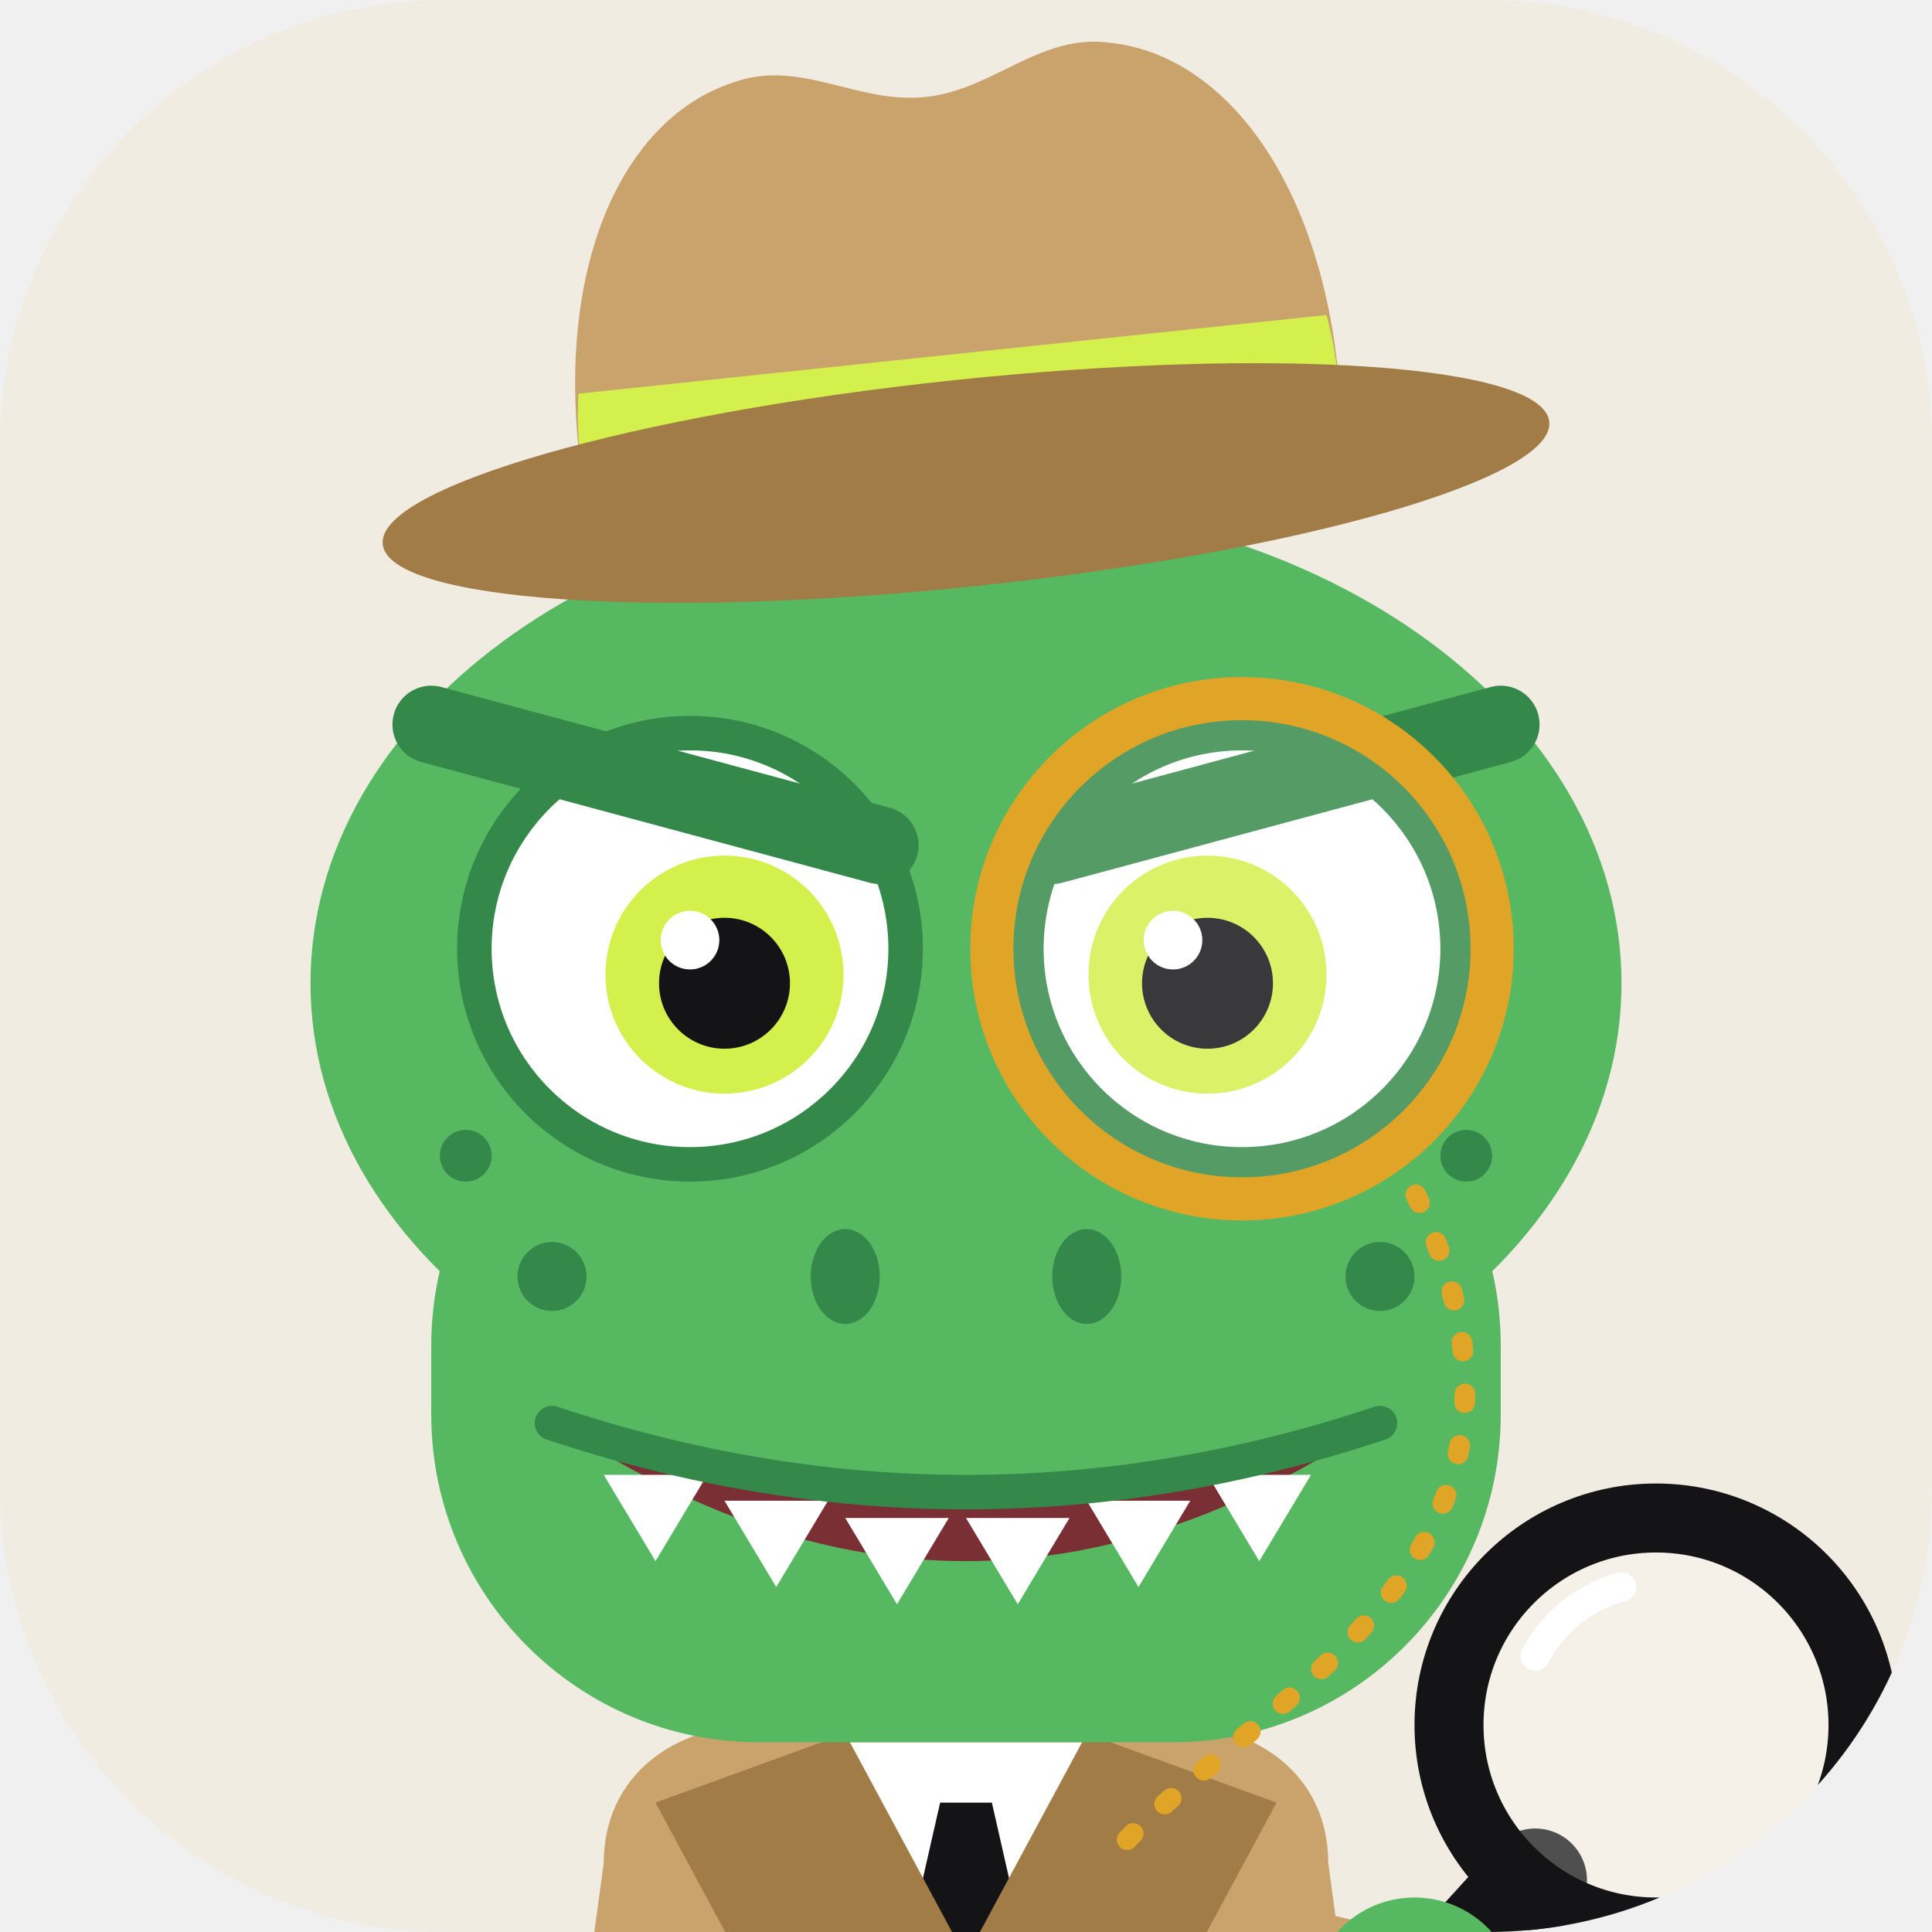
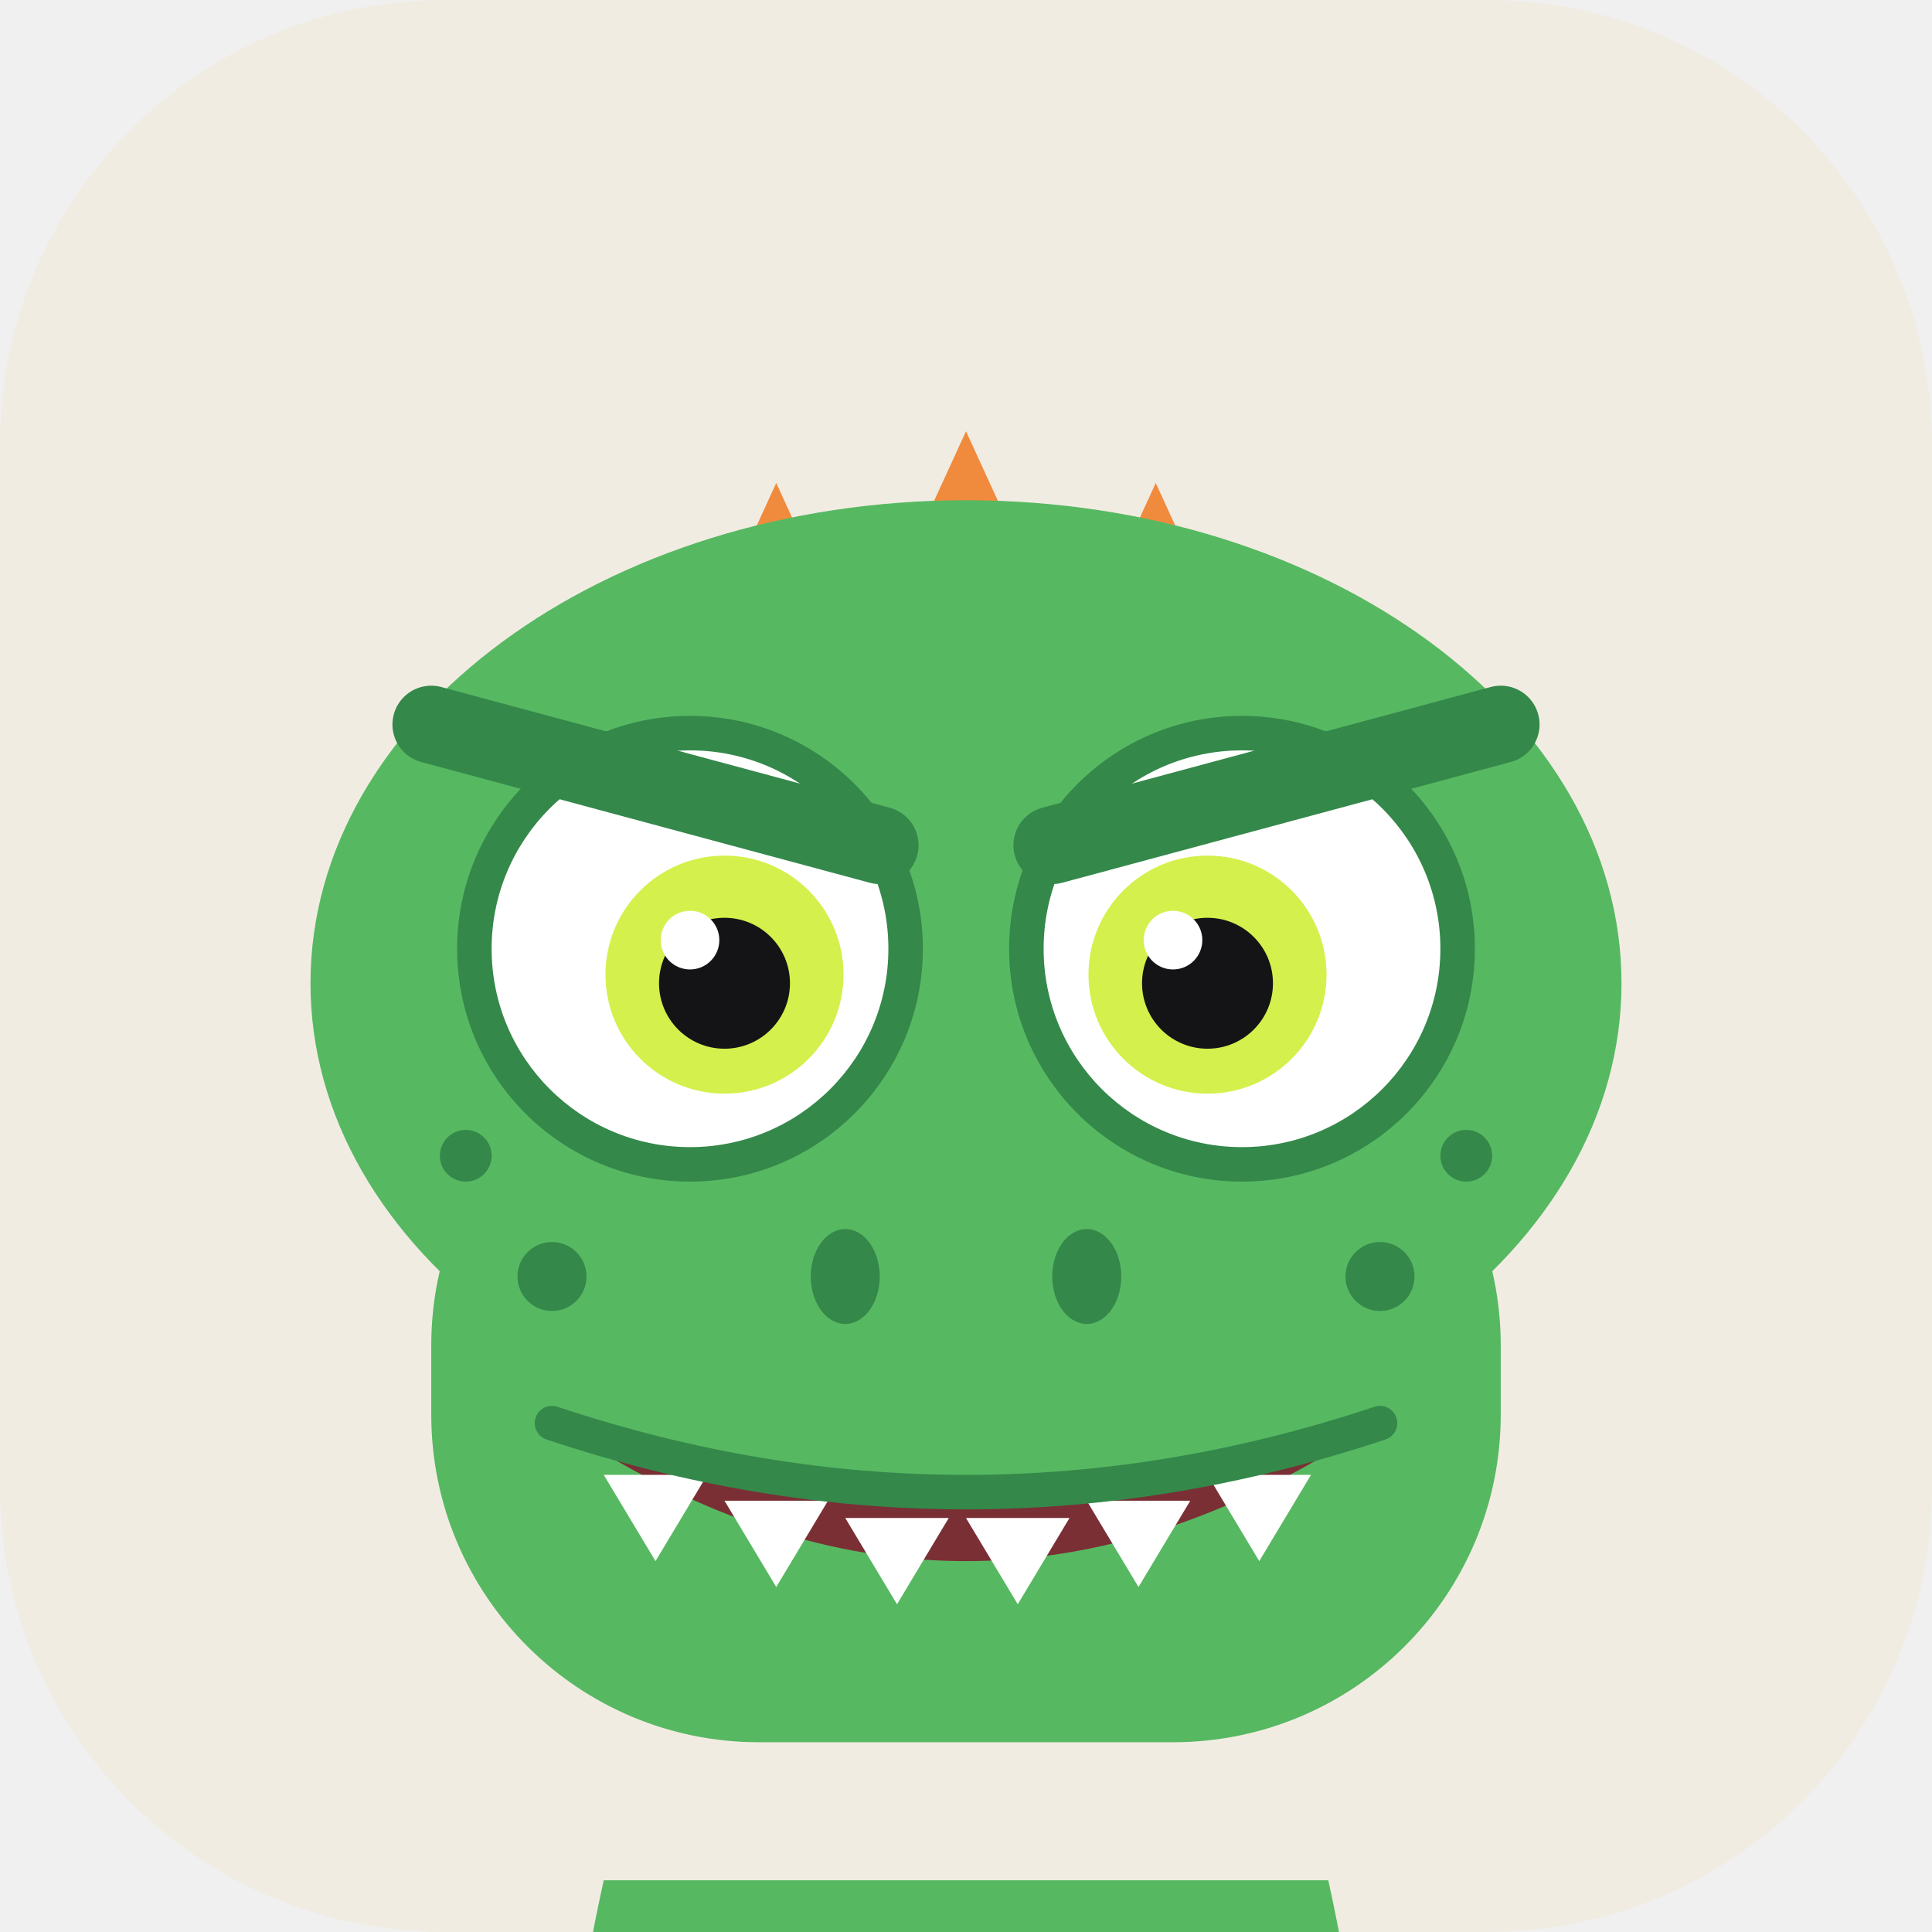
<svg xmlns="http://www.w3.org/2000/svg" width="240" height="240" viewBox="8 -14 224 224" role="img" aria-label="Tobs, calm">
  <clipPath id="ch35">
    <rect x="8" y="-14" width="224" height="224" rx="51.52" />
  </clipPath>
  <g clip-path="url(#ch35)">
    <rect x="8" y="-14" width="224" height="224" fill="#f1ece2" />
    <path d="M96 286c-42 10-70-8-74-40" fill="none" stroke="#57b862" stroke-width="28" stroke-linecap="round" stroke-linejoin="round" />
    <path d="M13 250l9-17 9 17z" transform="rotate(-70 22 250)" fill="#f08a3c" />
    <path d="M27 276l9-17 9 17z" transform="rotate(-40 36 276)" fill="#f08a3c" />
    <path d="M53 290l9-17 9 17z" transform="rotate(-15 62 290)" fill="#f08a3c" />
    <ellipse cx="96" cy="309" rx="24" ry="11" fill="#34884a" />
    <path d="M79 314l4 7 4-7z" fill="#ffffff" />
    <path d="M92 314l4 7 4-7z" fill="#ffffff" />
    <path d="M105 314l4 7 4-7z" fill="#ffffff" />
    <ellipse cx="144" cy="309" rx="24" ry="11" fill="#34884a" />
    <path d="M127 314l4 7 4-7z" fill="#ffffff" />
    <path d="M140 314l4 7 4-7z" fill="#ffffff" />
    <path d="M153 314l4 7 4-7z" fill="#ffffff" />
-     <path d="M78 202c0-10 8-16 18-16h48c10 0 18 6 18 16L174 290c1 6-3 10-9 10H75c-6 0-10-4-9-10z" fill="#c9a36b" />
-     <path d="M120 220V300" stroke="#a17c47" stroke-width="2.2" stroke-linecap="round" />
-     <rect x="69" y="249.84" width="102" height="12" rx="3" fill="#a17c47" />
-     <rect x="112" y="247.34" width="16" height="17" rx="3.5" fill="#c9a36b" stroke="#e0a526" stroke-width="3.6" />
-     <path d="M106 188l14 26 14-26z" fill="#ffffff" />
-     <path d="M117 195h6l2.5 11-5.5 7-5.5-7z" fill="#141416" />
-     <path d="M106 187l-22 8 14 26 22-8z" fill="#a17c47" />
-     <path d="M134 187l22 8-14 26-22-8z" fill="#a17c47" />
-     <path d="M84 216q-14 4-20 16" fill="none" stroke="#c9a36b" stroke-width="13" stroke-linecap="round" stroke-linejoin="round" />
+     <path d="M78 204c-8 36-6 70 6 98h72c12-28 14-62 6-98z" fill="#57b862" />
+     <ellipse cx="120" cy="258" rx="31" ry="40" fill="#e9f6c6" />
+     <path d="M84 216q-14 4-20 16" fill="none" stroke="#57b862" stroke-width="13" stroke-linecap="round" stroke-linejoin="round" />
    <path d="M60 228l-7 5m9 3l-5 7" fill="none" stroke="#34884a" stroke-width="3.4" stroke-linecap="round" stroke-linejoin="round" />
-     <path d="M156 214q10 0 16 6" fill="none" stroke="#c9a36b" stroke-width="13" stroke-linecap="round" stroke-linejoin="round" />
+     <path d="M156 216q14 4 20 16" fill="none" stroke="#57b862" stroke-width="13" stroke-linecap="round" stroke-linejoin="round" />
+     <path d="M180 228l7 5m-9 3l5 7" fill="none" stroke="#34884a" stroke-width="3.4" stroke-linecap="round" stroke-linejoin="round" />
+     <path d="M87 66l11-24 11 24z" fill="#f08a3c" />
+     <path d="M109 60l11-24 11 24z" fill="#f08a3c" />
+     <path d="M131 66l11-24 11 24z" fill="#f08a3c" />
    <ellipse cx="120" cy="100" rx="76" ry="56" fill="#57b862" />
    <rect x="58" y="104" width="124" height="84" rx="38" fill="#57b862" />
    <circle cx="72" cy="134" r="4" fill="#34884a" />
    <circle cx="62" cy="120" r="3" fill="#34884a" />
    <circle cx="168" cy="134" r="4" fill="#34884a" />
    <circle cx="178" cy="120" r="3" fill="#34884a" />
    <circle cx="88" cy="96" r="27" fill="#34884a" />
    <circle cx="88" cy="96" r="23" fill="#ffffff" />
    <circle cx="92" cy="99" r="13.8" fill="#d4f04c" />
    <circle cx="92" cy="100" r="7.59" fill="#141416" />
    <circle cx="88" cy="95" r="3.4" fill="#ffffff" />
    <circle cx="152" cy="96" r="27" fill="#34884a" />
    <circle cx="152" cy="96" r="23" fill="#ffffff" />
    <circle cx="148" cy="99" r="13.8" fill="#d4f04c" />
    <circle cx="148" cy="100" r="7.59" fill="#141416" />
    <circle cx="144" cy="95" r="3.4" fill="#ffffff" />
    <path d="M58 70l52 14M182 70l-52 14" fill="none" stroke="#34884a" stroke-width="9" stroke-linecap="round" stroke-linejoin="round" />
    <ellipse cx="106" cy="134" rx="4" ry="5.5" fill="#34884a" />
    <ellipse cx="134" cy="134" rx="4" ry="5.5" fill="#34884a" />
    <path d="M74 152q46 30 92 0q-46 14-92 0z" fill="#7a2f35" />
    <path d="M78 157l6 10 6-10z" fill="#ffffff" />
    <path d="M92 160l6 10 6-10z" fill="#ffffff" />
    <path d="M106 162l6 10 6-10z" fill="#ffffff" />
    <path d="M120 162l6 10 6-10z" fill="#ffffff" />
    <path d="M134 160l6 10 6-10z" fill="#ffffff" />
    <path d="M148 157l6 10 6-10z" fill="#ffffff" />
    <path d="M72 151q48 16 96 0" fill="none" stroke="#34884a" stroke-width="4" stroke-linecap="round" stroke-linejoin="round" />
-     <path d="M169.4 119.2C195 165 156 181 138 200" fill="none" stroke="#e0a526" stroke-width="2.4" stroke-linecap="round" stroke-dasharray="1 5" />
-     <circle cx="152" cy="96" r="29" fill="#ffffff" fill-opacity=".16" stroke="#e0a526" stroke-width="5" />
-     <g transform="translate(0 -22) rotate(-6 120 64)">
-       <path d="M76 62c-2-26 8-44 22-47 8-2 14 4 22 4s14-6 22-4c14 3 24 21 22 47z" fill="#c9a36b" />
-       <path d="M76.4 49h87.2c.7 4.3.7 8.7.4 13H76c-.3-4.300-.3-8.700.4-13z" fill="#d4f04c" />
-       <ellipse cx="120" cy="64" rx="68" ry="12" fill="#a17c47" />
-     </g>
-     <path d="M186 204l-20 22" stroke="#141416" stroke-width="12" stroke-linecap="round" />
-     <circle cx="200" cy="186" r="24" fill="#ffffff" fill-opacity=".25" stroke="#141416" stroke-width="8" />
-     <path d="M186 178a16 16 0 0 1 10-8" fill="none" stroke="#ffffff" stroke-width="3.4" stroke-linecap="round" />
-     <circle cx="172" cy="218" r="12" fill="#57b862" />
  </g>
</svg>
